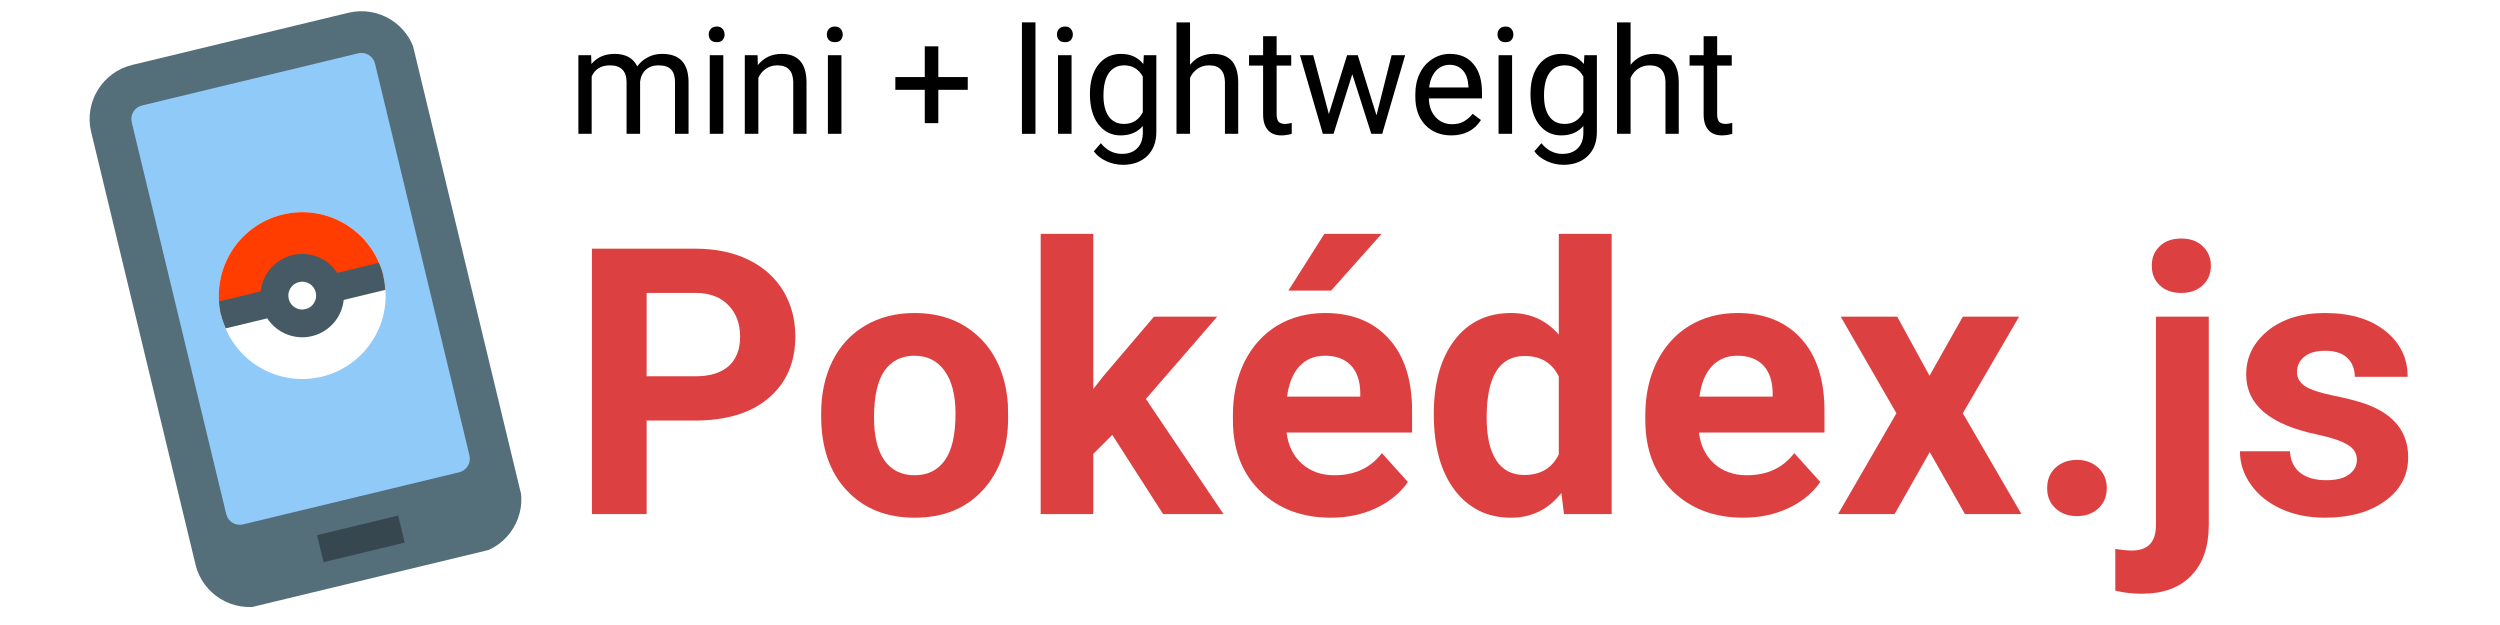
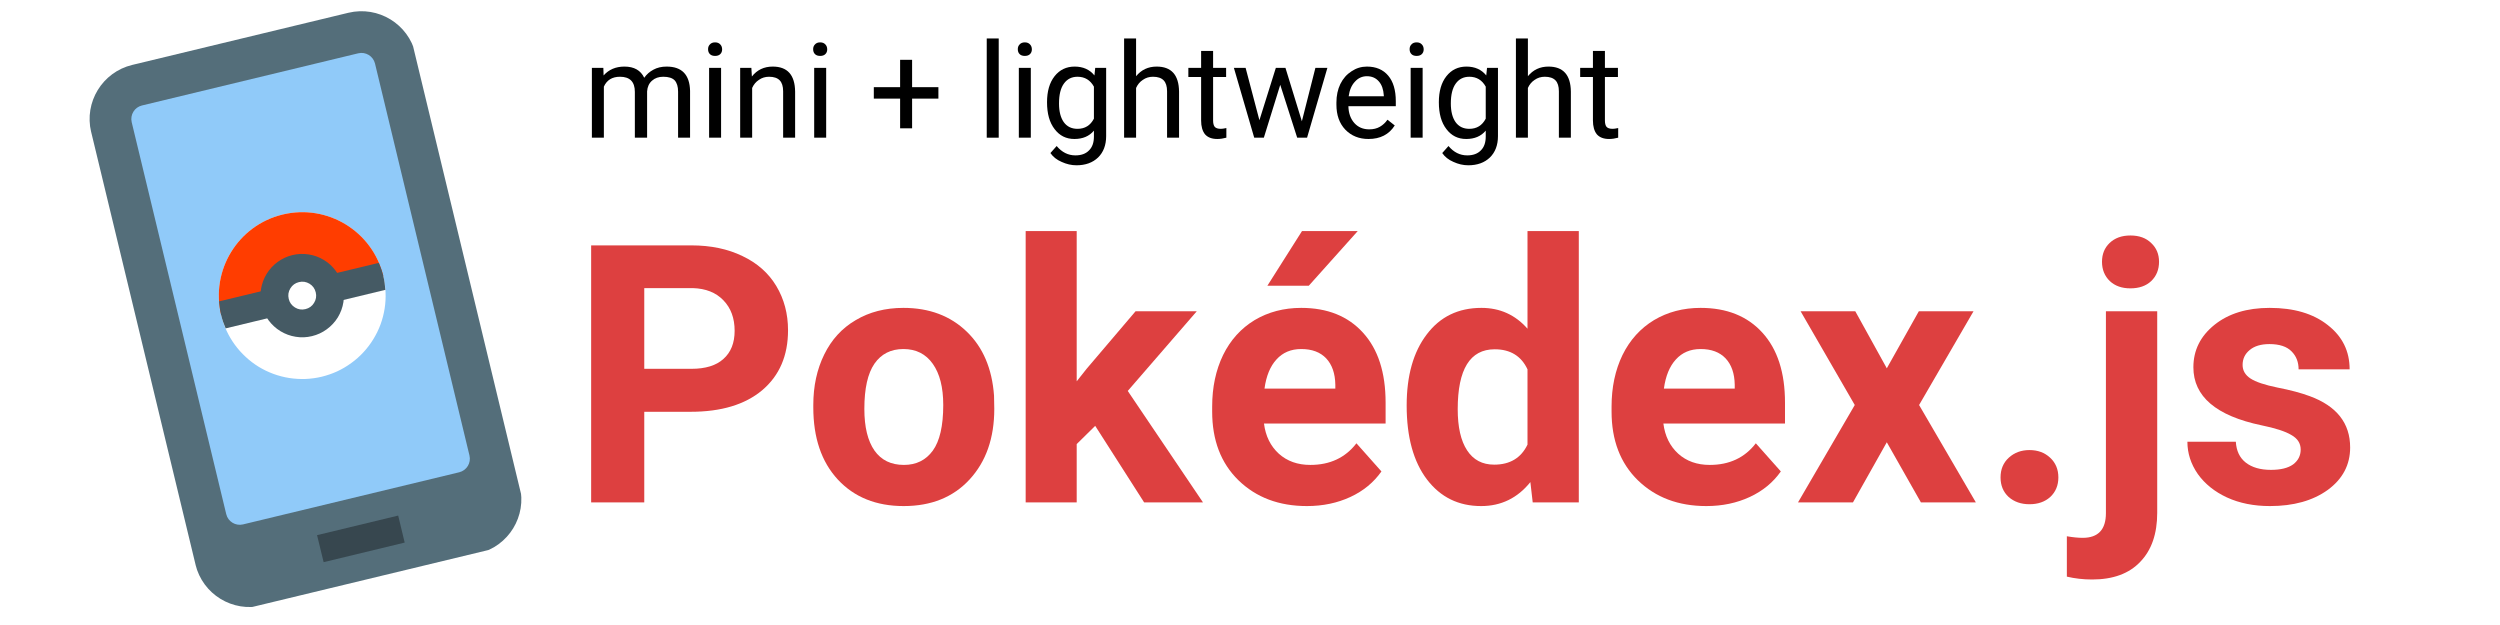
<svg xmlns="http://www.w3.org/2000/svg" xmlns:xlink="http://www.w3.org/1999/xlink" width="150pt" height="37.5pt" viewBox="0 0 150 37.5" version="1.2">
  <defs>
    <g>
      <symbol overflow="visible" id="glyph0-0">
-         <path style="stroke:none;" d="M 8.844 0 L 1.094 0 L 1.094 -15.922 L 8.844 -15.922 Z M 8.25 -0.922 L 8.25 -15 L 5.25 -7.969 Z M 1.688 -14.875 L 1.688 -1.047 L 4.609 -7.969 Z M 2.125 -0.594 L 7.75 -0.594 L 4.938 -7.219 Z M 4.938 -8.703 L 7.75 -15.344 L 2.125 -15.344 Z M 4.938 -8.703 " />
+         <path style="stroke:none;" d="M 8.562 0 L 1.062 0 L 1.062 -15.422 L 8.562 -15.422 Z M 7.984 -0.891 L 7.984 -14.531 L 5.094 -7.719 Z M 1.625 -14.406 L 1.625 -1.016 L 4.469 -7.719 Z M 2.062 -0.578 L 7.516 -0.578 L 4.781 -7 Z M 4.781 -8.438 L 7.516 -14.859 L 2.062 -14.859 Z M 4.781 -8.438 " />
      </symbol>
      <symbol overflow="visible" id="glyph0-1">
-         <path style="stroke:none;" d="M 4.703 -5.609 L 4.703 0 L 1.422 0 L 1.422 -15.922 L 7.641 -15.922 C 8.836 -15.922 9.891 -15.703 10.797 -15.266 C 11.703 -14.828 12.398 -14.207 12.891 -13.406 C 13.379 -12.602 13.625 -11.688 13.625 -10.656 C 13.625 -9.094 13.086 -7.859 12.016 -6.953 C 10.953 -6.055 9.473 -5.609 7.578 -5.609 Z M 4.703 -8.266 L 7.641 -8.266 C 8.504 -8.266 9.164 -8.469 9.625 -8.875 C 10.082 -9.289 10.312 -9.879 10.312 -10.641 C 10.312 -11.422 10.078 -12.051 9.609 -12.531 C 9.148 -13.008 8.52 -13.254 7.719 -13.266 L 4.703 -13.266 Z M 4.703 -8.266 " />
+         <path style="stroke:none;" d="M 4.562 -5.438 L 4.562 0 L 1.375 0 L 1.375 -15.422 L 7.391 -15.422 C 8.555 -15.422 9.578 -15.207 10.453 -14.781 C 11.336 -14.363 12.016 -13.766 12.484 -12.984 C 12.953 -12.203 13.188 -11.316 13.188 -10.328 C 13.188 -8.805 12.672 -7.609 11.641 -6.734 C 10.609 -5.867 9.176 -5.438 7.344 -5.438 Z M 4.562 -8.016 L 7.391 -8.016 C 8.234 -8.016 8.875 -8.211 9.312 -8.609 C 9.758 -9.004 9.984 -9.566 9.984 -10.297 C 9.984 -11.055 9.758 -11.664 9.312 -12.125 C 8.863 -12.594 8.25 -12.836 7.469 -12.859 L 4.562 -12.859 Z M 4.562 -8.016 " />
      </symbol>
      <symbol overflow="visible" id="glyph0-2">
-         <path style="stroke:none;" d="M 0.719 -6.031 C 0.719 -7.207 0.941 -8.254 1.391 -9.172 C 1.848 -10.086 2.5 -10.797 3.344 -11.297 C 4.195 -11.805 5.188 -12.062 6.312 -12.062 C 7.906 -12.062 9.207 -11.57 10.219 -10.594 C 11.227 -9.613 11.797 -8.285 11.922 -6.609 L 11.938 -5.797 C 11.938 -3.984 11.426 -2.523 10.406 -1.422 C 9.395 -0.328 8.035 0.219 6.328 0.219 C 4.629 0.219 3.27 -0.328 2.25 -1.422 C 1.227 -2.516 0.719 -4.004 0.719 -5.891 Z M 3.891 -5.797 C 3.891 -4.672 4.098 -3.812 4.516 -3.219 C 4.941 -2.625 5.547 -2.328 6.328 -2.328 C 7.098 -2.328 7.695 -2.617 8.125 -3.203 C 8.562 -3.797 8.781 -4.738 8.781 -6.031 C 8.781 -7.133 8.562 -7.988 8.125 -8.594 C 7.695 -9.195 7.094 -9.5 6.312 -9.5 C 5.539 -9.5 4.941 -9.195 4.516 -8.594 C 4.098 -7.988 3.891 -7.055 3.891 -5.797 Z M 3.891 -5.797 " />
+         <path style="stroke:none;" d="M 0.703 -5.844 C 0.703 -6.977 0.922 -7.988 1.359 -8.875 C 1.797 -9.77 2.426 -10.457 3.25 -10.938 C 4.07 -11.426 5.023 -11.672 6.109 -11.672 C 7.66 -11.672 8.926 -11.195 9.906 -10.25 C 10.883 -9.312 11.43 -8.031 11.547 -6.406 L 11.562 -5.609 C 11.562 -3.859 11.066 -2.445 10.078 -1.375 C 9.098 -0.312 7.781 0.219 6.125 0.219 C 4.477 0.219 3.16 -0.312 2.172 -1.375 C 1.191 -2.438 0.703 -3.879 0.703 -5.703 Z M 3.766 -5.609 C 3.766 -4.523 3.969 -3.691 4.375 -3.109 C 4.781 -2.535 5.367 -2.25 6.141 -2.25 C 6.879 -2.25 7.457 -2.535 7.875 -3.109 C 8.289 -3.68 8.5 -4.594 8.5 -5.844 C 8.5 -6.906 8.289 -7.727 7.875 -8.312 C 7.457 -8.906 6.867 -9.203 6.109 -9.203 C 5.359 -9.203 4.781 -8.91 4.375 -8.328 C 3.969 -7.742 3.766 -6.836 3.766 -5.609 Z M 3.766 -5.609 " />
      </symbol>
      <symbol overflow="visible" id="glyph0-3">
-         <path style="stroke:none;" d="M 5.516 -4.75 L 4.375 -3.609 L 4.375 0 L 1.219 0 L 1.219 -16.812 L 4.375 -16.812 L 4.375 -7.5 L 4.984 -8.281 L 8.016 -11.844 L 11.812 -11.844 L 7.531 -6.906 L 12.188 0 L 8.562 0 Z M 5.516 -4.75 " />
+         <path style="stroke:none;" d="M 5.344 -4.594 L 4.234 -3.5 L 4.234 0 L 1.172 0 L 1.172 -16.281 L 4.234 -16.281 L 4.234 -7.266 L 4.828 -8.016 L 7.766 -11.469 L 11.438 -11.469 L 7.297 -6.688 L 11.812 0 L 8.281 0 Z M 5.344 -4.594 " />
      </symbol>
      <symbol overflow="visible" id="glyph0-4">
-         <path style="stroke:none;" d="M 6.656 0.219 C 4.926 0.219 3.516 -0.312 2.422 -1.375 C 1.328 -2.438 0.781 -3.859 0.781 -5.641 L 0.781 -5.938 C 0.781 -7.125 1.008 -8.188 1.469 -9.125 C 1.938 -10.062 2.586 -10.785 3.422 -11.297 C 4.266 -11.805 5.227 -12.062 6.312 -12.062 C 7.926 -12.062 9.195 -11.551 10.125 -10.531 C 11.062 -9.508 11.531 -8.062 11.531 -6.188 L 11.531 -4.891 L 4 -4.891 C 4.094 -4.117 4.395 -3.5 4.906 -3.031 C 5.426 -2.562 6.082 -2.328 6.875 -2.328 C 8.094 -2.328 9.039 -2.77 9.719 -3.656 L 11.281 -1.922 C 10.801 -1.242 10.156 -0.719 9.344 -0.344 C 8.539 0.031 7.645 0.219 6.656 0.219 Z M 6.297 -9.5 C 5.672 -9.5 5.16 -9.285 4.766 -8.859 C 4.379 -8.441 4.133 -7.836 4.031 -7.047 L 8.422 -7.047 L 8.422 -7.297 C 8.41 -7.992 8.223 -8.535 7.859 -8.922 C 7.492 -9.305 6.973 -9.5 6.297 -9.5 Z M 6.266 -16.812 L 9.703 -16.812 L 6.672 -13.406 L 4.109 -13.406 Z M 6.266 -16.812 " />
+         <path style="stroke:none;" d="M 6.453 0.219 C 4.773 0.219 3.406 -0.297 2.344 -1.328 C 1.289 -2.359 0.766 -3.734 0.766 -5.453 L 0.766 -5.75 C 0.766 -6.906 0.984 -7.938 1.422 -8.844 C 1.867 -9.75 2.5 -10.445 3.312 -10.938 C 4.133 -11.426 5.066 -11.672 6.109 -11.672 C 7.68 -11.672 8.914 -11.176 9.812 -10.188 C 10.719 -9.195 11.172 -7.797 11.172 -5.984 L 11.172 -4.734 L 3.875 -4.734 C 3.969 -3.984 4.266 -3.379 4.766 -2.922 C 5.266 -2.473 5.895 -2.25 6.656 -2.25 C 7.832 -2.25 8.754 -2.68 9.422 -3.547 L 10.922 -1.859 C 10.461 -1.203 9.844 -0.691 9.062 -0.328 C 8.281 0.035 7.41 0.219 6.453 0.219 Z M 6.109 -9.203 C 5.492 -9.203 5 -8.992 4.625 -8.578 C 4.25 -8.172 4.008 -7.586 3.906 -6.828 L 8.156 -6.828 L 8.156 -7.062 C 8.145 -7.738 7.961 -8.266 7.609 -8.641 C 7.254 -9.016 6.754 -9.203 6.109 -9.203 Z M 6.156 -16.281 L 9.5 -16.281 L 6.562 -13 L 4.078 -13 Z M 6.156 -16.281 " />
      </symbol>
      <symbol overflow="visible" id="glyph0-5">
-         <path style="stroke:none;" d="M 0.719 -6 C 0.719 -7.852 1.129 -9.328 1.953 -10.422 C 2.785 -11.516 3.922 -12.062 5.359 -12.062 C 6.516 -12.062 7.469 -11.629 8.219 -10.766 L 8.219 -16.812 L 11.391 -16.812 L 11.391 0 L 8.531 0 L 8.375 -1.266 C 7.594 -0.273 6.582 0.219 5.344 0.219 C 3.945 0.219 2.828 -0.328 1.984 -1.422 C 1.141 -2.523 0.719 -4.051 0.719 -6 Z M 3.891 -5.781 C 3.891 -4.664 4.082 -3.812 4.469 -3.219 C 4.852 -2.633 5.414 -2.344 6.156 -2.344 C 7.125 -2.344 7.812 -2.754 8.219 -3.578 L 8.219 -8.25 C 7.82 -9.07 7.141 -9.484 6.172 -9.484 C 4.648 -9.484 3.891 -8.25 3.891 -5.781 Z M 3.891 -5.781 " />
+         <path style="stroke:none;" d="M 0.703 -5.812 C 0.703 -7.602 1.102 -9.023 1.906 -10.078 C 2.707 -11.141 3.801 -11.672 5.188 -11.672 C 6.301 -11.672 7.223 -11.254 7.953 -10.422 L 7.953 -16.281 L 11.031 -16.281 L 11.031 0 L 8.266 0 L 8.125 -1.219 C 7.352 -0.258 6.367 0.219 5.172 0.219 C 3.816 0.219 2.734 -0.312 1.922 -1.375 C 1.109 -2.445 0.703 -3.926 0.703 -5.812 Z M 3.766 -5.594 C 3.766 -4.52 3.953 -3.695 4.328 -3.125 C 4.703 -2.551 5.242 -2.266 5.953 -2.266 C 6.898 -2.266 7.566 -2.664 7.953 -3.469 L 7.953 -7.984 C 7.578 -8.785 6.922 -9.188 5.984 -9.188 C 4.504 -9.188 3.766 -7.988 3.766 -5.594 Z M 3.766 -5.594 " />
      </symbol>
      <symbol overflow="visible" id="glyph0-6">
-         <path style="stroke:none;" d="M 6.656 0.219 C 4.926 0.219 3.516 -0.312 2.422 -1.375 C 1.328 -2.438 0.781 -3.859 0.781 -5.641 L 0.781 -5.938 C 0.781 -7.125 1.008 -8.188 1.469 -9.125 C 1.938 -10.062 2.586 -10.785 3.422 -11.297 C 4.266 -11.805 5.227 -12.062 6.312 -12.062 C 7.926 -12.062 9.195 -11.551 10.125 -10.531 C 11.062 -9.508 11.531 -8.062 11.531 -6.188 L 11.531 -4.891 L 4 -4.891 C 4.094 -4.117 4.395 -3.5 4.906 -3.031 C 5.426 -2.562 6.082 -2.328 6.875 -2.328 C 8.094 -2.328 9.039 -2.77 9.719 -3.656 L 11.281 -1.922 C 10.801 -1.242 10.156 -0.719 9.344 -0.344 C 8.539 0.031 7.645 0.219 6.656 0.219 Z M 6.297 -9.5 C 5.672 -9.5 5.16 -9.285 4.766 -8.859 C 4.379 -8.441 4.133 -7.836 4.031 -7.047 L 8.422 -7.047 L 8.422 -7.297 C 8.41 -7.992 8.223 -8.535 7.859 -8.922 C 7.492 -9.305 6.973 -9.5 6.297 -9.5 Z M 6.297 -9.5 " />
+         <path style="stroke:none;" d="M 6.453 0.219 C 4.773 0.219 3.406 -0.297 2.344 -1.328 C 1.289 -2.359 0.766 -3.734 0.766 -5.453 L 0.766 -5.75 C 0.766 -6.906 0.984 -7.938 1.422 -8.844 C 1.867 -9.75 2.5 -10.445 3.312 -10.938 C 4.133 -11.426 5.066 -11.672 6.109 -11.672 C 7.68 -11.672 8.914 -11.176 9.812 -10.188 C 10.719 -9.195 11.172 -7.797 11.172 -5.984 L 11.172 -4.734 L 3.875 -4.734 C 3.969 -3.984 4.266 -3.379 4.766 -2.922 C 5.266 -2.473 5.895 -2.25 6.656 -2.25 C 7.832 -2.25 8.754 -2.68 9.422 -3.547 L 10.922 -1.859 C 10.461 -1.203 9.844 -0.691 9.062 -0.328 C 8.281 0.035 7.41 0.219 6.453 0.219 Z M 6.109 -9.203 C 5.492 -9.203 5 -8.992 4.625 -8.578 C 4.25 -8.172 4.008 -7.586 3.906 -6.828 L 8.156 -6.828 L 8.156 -7.062 C 8.145 -7.738 7.961 -8.266 7.609 -8.641 C 7.254 -9.016 6.754 -9.203 6.109 -9.203 Z M 6.109 -9.203 " />
      </symbol>
      <symbol overflow="visible" id="glyph0-7">
-         <path style="stroke:none;" d="M 5.719 -8.297 L 7.719 -11.844 L 11.094 -11.844 L 7.719 -6.047 L 11.234 0 L 7.844 0 L 5.734 -3.719 L 3.625 0 L 0.234 0 L 3.734 -6.047 L 0.391 -11.844 L 3.781 -11.844 Z M 5.719 -8.297 " />
+         <path style="stroke:none;" d="M 5.547 -8.047 L 7.469 -11.469 L 10.75 -11.469 L 7.484 -5.844 L 10.891 0 L 7.594 0 L 5.547 -3.609 L 3.516 0 L 0.219 0 L 3.625 -5.844 L 0.375 -11.469 L 3.656 -11.469 Z M 5.547 -8.047 " />
      </symbol>
      <symbol overflow="visible" id="glyph0-8">
-         <path style="stroke:none;" d="M 1.375 -1.547 C 1.375 -2.055 1.539 -2.469 1.875 -2.781 C 2.219 -3.094 2.645 -3.25 3.156 -3.25 C 3.676 -3.25 4.102 -3.094 4.438 -2.781 C 4.781 -2.469 4.953 -2.055 4.953 -1.547 C 4.953 -1.055 4.785 -0.656 4.453 -0.344 C 4.117 -0.031 3.688 0.125 3.156 0.125 C 2.645 0.125 2.219 -0.031 1.875 -0.344 C 1.539 -0.656 1.375 -1.055 1.375 -1.547 Z M 1.375 -1.547 " />
+         <path style="stroke:none;" d="M 1.328 -1.5 C 1.328 -1.988 1.492 -2.383 1.828 -2.688 C 2.16 -2.988 2.57 -3.141 3.062 -3.141 C 3.562 -3.141 3.973 -2.988 4.297 -2.688 C 4.629 -2.383 4.797 -1.988 4.797 -1.5 C 4.797 -1.02 4.633 -0.629 4.312 -0.328 C 3.988 -0.035 3.57 0.109 3.062 0.109 C 2.562 0.109 2.145 -0.035 1.812 -0.328 C 1.488 -0.629 1.328 -1.02 1.328 -1.5 Z M 1.328 -1.5 " />
      </symbol>
      <symbol overflow="visible" id="glyph0-9">
-         <path style="stroke:none;" d="M 4.562 -11.844 L 4.562 0.641 C 4.562 1.953 4.211 2.969 3.516 3.688 C 2.828 4.414 1.832 4.781 0.531 4.781 C -0.02 4.781 -0.547 4.719 -1.047 4.594 L -1.047 2.094 C -0.66 2.156 -0.328 2.188 -0.047 2.188 C 0.91 2.188 1.391 1.68 1.391 0.672 L 1.391 -11.844 Z M 1.141 -14.906 C 1.141 -15.375 1.297 -15.758 1.609 -16.062 C 1.93 -16.375 2.363 -16.531 2.906 -16.531 C 3.457 -16.531 3.891 -16.375 4.203 -16.062 C 4.523 -15.758 4.688 -15.375 4.688 -14.906 C 4.688 -14.414 4.52 -14.02 4.188 -13.719 C 3.863 -13.414 3.438 -13.266 2.906 -13.266 C 2.375 -13.266 1.945 -13.414 1.625 -13.719 C 1.301 -14.02 1.141 -14.414 1.141 -14.906 Z M 1.141 -14.906 " />
+         <path style="stroke:none;" d="M 4.422 -11.469 L 4.422 0.625 C 4.422 1.883 4.082 2.863 3.406 3.562 C 2.738 4.27 1.773 4.625 0.516 4.625 C -0.016 4.625 -0.52 4.566 -1 4.453 L -1 2.031 C -0.633 2.094 -0.316 2.125 -0.047 2.125 C 0.879 2.125 1.344 1.629 1.344 0.641 L 1.344 -11.469 Z M 1.109 -14.438 C 1.109 -14.895 1.258 -15.27 1.562 -15.562 C 1.875 -15.863 2.289 -16.016 2.812 -16.016 C 3.344 -16.016 3.758 -15.863 4.062 -15.562 C 4.375 -15.27 4.531 -14.895 4.531 -14.438 C 4.531 -13.969 4.375 -13.582 4.062 -13.281 C 3.75 -12.988 3.332 -12.844 2.812 -12.844 C 2.301 -12.844 1.891 -12.988 1.578 -13.281 C 1.266 -13.582 1.109 -13.969 1.109 -14.438 Z M 1.109 -14.438 " />
      </symbol>
      <symbol overflow="visible" id="glyph0-10">
-         <path style="stroke:none;" d="M 7.625 -3.266 C 7.625 -3.648 7.43 -3.953 7.047 -4.172 C 6.672 -4.398 6.055 -4.602 5.203 -4.781 C 2.391 -5.375 0.984 -6.57 0.984 -8.375 C 0.984 -9.414 1.414 -10.289 2.281 -11 C 3.156 -11.707 4.301 -12.062 5.719 -12.062 C 7.219 -12.062 8.414 -11.707 9.312 -11 C 10.219 -10.289 10.672 -9.367 10.672 -8.234 L 7.5 -8.234 C 7.5 -8.691 7.352 -9.066 7.062 -9.359 C 6.77 -9.648 6.316 -9.797 5.703 -9.797 C 5.172 -9.797 4.758 -9.676 4.469 -9.438 C 4.176 -9.195 4.031 -8.891 4.031 -8.516 C 4.031 -8.172 4.191 -7.891 4.516 -7.672 C 4.848 -7.461 5.41 -7.273 6.203 -7.109 C 6.992 -6.953 7.656 -6.781 8.188 -6.594 C 9.863 -5.977 10.703 -4.914 10.703 -3.406 C 10.703 -2.32 10.238 -1.445 9.312 -0.781 C 8.383 -0.113 7.188 0.219 5.719 0.219 C 4.727 0.219 3.848 0.039 3.078 -0.312 C 2.305 -0.664 1.703 -1.148 1.266 -1.766 C 0.828 -2.379 0.609 -3.047 0.609 -3.766 L 3.609 -3.766 C 3.641 -3.203 3.848 -2.77 4.234 -2.469 C 4.617 -2.176 5.133 -2.031 5.781 -2.031 C 6.395 -2.031 6.852 -2.145 7.156 -2.375 C 7.469 -2.602 7.625 -2.898 7.625 -3.266 Z M 7.625 -3.266 " />
+         <path style="stroke:none;" d="M 7.391 -3.172 C 7.391 -3.547 7.203 -3.836 6.828 -4.047 C 6.461 -4.266 5.867 -4.457 5.047 -4.625 C 2.316 -5.195 0.953 -6.359 0.953 -8.109 C 0.953 -9.129 1.375 -9.977 2.219 -10.656 C 3.062 -11.332 4.164 -11.672 5.531 -11.672 C 6.988 -11.672 8.148 -11.328 9.016 -10.641 C 9.891 -9.961 10.328 -9.078 10.328 -7.984 L 7.266 -7.984 C 7.266 -8.422 7.125 -8.781 6.844 -9.062 C 6.562 -9.352 6.117 -9.5 5.516 -9.5 C 5.004 -9.5 4.609 -9.379 4.328 -9.141 C 4.047 -8.91 3.906 -8.613 3.906 -8.25 C 3.906 -7.914 4.062 -7.645 4.375 -7.438 C 4.695 -7.227 5.238 -7.047 6 -6.891 C 6.77 -6.742 7.414 -6.57 7.938 -6.375 C 9.551 -5.781 10.359 -4.754 10.359 -3.297 C 10.359 -2.254 9.91 -1.406 9.016 -0.75 C 8.117 -0.102 6.961 0.219 5.547 0.219 C 4.578 0.219 3.719 0.047 2.969 -0.297 C 2.227 -0.641 1.645 -1.109 1.219 -1.703 C 0.801 -2.305 0.594 -2.953 0.594 -3.641 L 3.5 -3.641 C 3.531 -3.098 3.727 -2.68 4.094 -2.391 C 4.469 -2.098 4.973 -1.953 5.609 -1.953 C 6.191 -1.953 6.633 -2.062 6.938 -2.281 C 7.238 -2.508 7.391 -2.805 7.391 -3.172 Z M 7.391 -3.172 " />
      </symbol>
      <symbol overflow="visible" id="glyph1-0">
-         <path style="stroke:none;" d="M 3.516 0 L 0.438 0 L 0.438 -6.344 L 3.516 -6.344 Z M 3.281 -0.359 L 3.281 -5.969 L 2.094 -3.172 Z M 0.672 -5.922 L 0.672 -0.422 L 1.844 -3.172 Z M 0.844 -0.234 L 3.094 -0.234 L 1.969 -2.875 Z M 1.969 -3.469 L 3.094 -6.109 L 0.844 -6.109 Z M 1.969 -3.469 " />
+         <path style="stroke:none;" d="M 3.125 0 L 0.391 0 L 0.391 -5.641 L 3.125 -5.641 Z M 2.922 -0.328 L 2.922 -5.312 L 1.859 -2.828 Z M 0.594 -5.266 L 0.594 -0.375 L 1.641 -2.828 Z M 0.75 -0.203 L 2.75 -0.203 L 1.75 -2.562 Z M 1.75 -3.078 L 2.75 -5.438 L 0.75 -5.438 Z M 1.75 -3.078 " />
      </symbol>
      <symbol overflow="visible" id="glyph1-1">
-         <path style="stroke:none;" d="M 1.375 -4.719 L 1.391 -4.188 C 1.734 -4.594 2.195 -4.797 2.781 -4.797 C 3.445 -4.797 3.898 -4.547 4.141 -4.047 C 4.297 -4.266 4.5 -4.441 4.75 -4.578 C 5 -4.723 5.297 -4.797 5.641 -4.797 C 6.672 -4.797 7.195 -4.25 7.219 -3.156 L 7.219 0 L 6.406 0 L 6.406 -3.109 C 6.406 -3.441 6.328 -3.691 6.172 -3.859 C 6.023 -4.023 5.77 -4.109 5.406 -4.109 C 5.102 -4.109 4.852 -4.02 4.656 -3.844 C 4.457 -3.664 4.344 -3.426 4.312 -3.125 L 4.312 0 L 3.5 0 L 3.5 -3.094 C 3.5 -3.77 3.164 -4.109 2.5 -4.109 C 1.969 -4.109 1.602 -3.883 1.406 -3.438 L 1.406 0 L 0.609 0 L 0.609 -4.719 Z M 1.375 -4.719 " />
+         <path style="stroke:none;" d="M 1.219 -4.188 L 1.234 -3.734 C 1.547 -4.086 1.961 -4.266 2.484 -4.266 C 3.066 -4.266 3.461 -4.039 3.672 -3.594 C 3.816 -3.801 4 -3.961 4.219 -4.078 C 4.445 -4.203 4.711 -4.266 5.016 -4.266 C 5.93 -4.266 6.398 -3.781 6.422 -2.812 L 6.422 0 L 5.703 0 L 5.703 -2.766 C 5.703 -3.066 5.633 -3.289 5.5 -3.438 C 5.363 -3.582 5.133 -3.656 4.812 -3.656 C 4.539 -3.656 4.316 -3.578 4.141 -3.422 C 3.961 -3.266 3.863 -3.051 3.844 -2.781 L 3.844 0 L 3.109 0 L 3.109 -2.75 C 3.109 -3.352 2.812 -3.656 2.219 -3.656 C 1.75 -3.656 1.426 -3.457 1.25 -3.062 L 1.25 0 L 0.531 0 L 0.531 -4.188 Z M 1.219 -4.188 " />
      </symbol>
      <symbol overflow="visible" id="glyph1-2">
-         <path style="stroke:none;" d="M 1.484 0 L 0.672 0 L 0.672 -4.719 L 1.484 -4.719 Z M 0.609 -5.969 C 0.609 -6.094 0.648 -6.203 0.734 -6.297 C 0.816 -6.391 0.938 -6.438 1.094 -6.438 C 1.25 -6.438 1.363 -6.391 1.438 -6.297 C 1.52 -6.203 1.562 -6.086 1.562 -5.953 C 1.562 -5.828 1.52 -5.719 1.438 -5.625 C 1.363 -5.539 1.25 -5.5 1.094 -5.5 C 0.938 -5.5 0.816 -5.539 0.734 -5.625 C 0.648 -5.719 0.609 -5.832 0.609 -5.969 Z M 0.609 -5.969 " />
+         <path style="stroke:none;" d="M 1.328 0 L 0.609 0 L 0.609 -4.188 L 1.328 -4.188 Z M 0.547 -5.312 C 0.547 -5.426 0.582 -5.52 0.656 -5.594 C 0.727 -5.676 0.832 -5.719 0.969 -5.719 C 1.102 -5.719 1.207 -5.676 1.281 -5.594 C 1.352 -5.52 1.391 -5.422 1.391 -5.297 C 1.391 -5.18 1.352 -5.086 1.281 -5.016 C 1.207 -4.941 1.102 -4.906 0.969 -4.906 C 0.832 -4.906 0.727 -4.941 0.656 -5.016 C 0.582 -5.086 0.547 -5.188 0.547 -5.312 Z M 0.547 -5.312 " />
      </symbol>
      <symbol overflow="visible" id="glyph1-3">
-         <path style="stroke:none;" d="M 1.375 -4.719 L 1.391 -4.125 C 1.754 -4.57 2.227 -4.797 2.812 -4.797 C 3.801 -4.797 4.301 -4.234 4.312 -3.109 L 4.312 0 L 3.516 0 L 3.516 -3.125 C 3.504 -3.457 3.422 -3.703 3.266 -3.859 C 3.117 -4.023 2.883 -4.109 2.562 -4.109 C 2.301 -4.109 2.07 -4.039 1.875 -3.906 C 1.676 -3.77 1.523 -3.586 1.422 -3.359 L 1.422 0 L 0.609 0 L 0.609 -4.719 Z M 1.375 -4.719 " />
+         <path style="stroke:none;" d="M 1.219 -4.188 L 1.25 -3.672 C 1.562 -4.066 1.977 -4.266 2.5 -4.266 C 3.383 -4.266 3.832 -3.766 3.844 -2.766 L 3.844 0 L 3.125 0 L 3.125 -2.781 C 3.125 -3.082 3.055 -3.301 2.922 -3.438 C 2.785 -3.582 2.57 -3.656 2.281 -3.656 C 2.051 -3.656 1.848 -3.594 1.672 -3.469 C 1.492 -3.352 1.359 -3.191 1.266 -2.984 L 1.266 0 L 0.547 0 L 0.547 -4.188 Z M 1.219 -4.188 " />
      </symbol>
      <symbol overflow="visible" id="glyph1-4">
        <path style="stroke:none;" d="" />
      </symbol>
      <symbol overflow="visible" id="glyph1-5">
-         <path style="stroke:none;" d="M 2.922 -3.406 L 4.688 -3.406 L 4.688 -2.641 L 2.922 -2.641 L 2.922 -0.641 L 2.109 -0.641 L 2.109 -2.641 L 0.344 -2.641 L 0.344 -3.406 L 2.109 -3.406 L 2.109 -5.25 L 2.922 -5.25 Z M 2.922 -3.406 " />
+         <path style="stroke:none;" d="M 2.594 -3.031 L 4.172 -3.031 L 4.172 -2.344 L 2.594 -2.344 L 2.594 -0.562 L 1.875 -0.562 L 1.875 -2.344 L 0.297 -2.344 L 0.297 -3.031 L 1.875 -3.031 L 1.875 -4.672 L 2.594 -4.672 Z M 2.594 -3.031 " />
      </symbol>
      <symbol overflow="visible" id="glyph1-6">
-         <path style="stroke:none;" d="M 1.484 0 L 0.672 0 L 0.672 -6.688 L 1.484 -6.688 Z M 1.484 0 " />
+         <path style="stroke:none;" d="M 1.328 0 L 0.609 0 L 0.609 -5.953 L 1.328 -5.953 Z M 1.328 0 " />
      </symbol>
      <symbol overflow="visible" id="glyph1-7">
-         <path style="stroke:none;" d="M 0.422 -2.391 C 0.422 -3.129 0.586 -3.711 0.922 -4.141 C 1.266 -4.578 1.719 -4.797 2.281 -4.797 C 2.852 -4.797 3.301 -4.594 3.625 -4.188 L 3.656 -4.719 L 4.406 -4.719 L 4.406 -0.109 C 4.406 0.492 4.223 0.973 3.859 1.328 C 3.492 1.68 3.008 1.859 2.406 1.859 C 2.062 1.859 1.727 1.785 1.406 1.641 C 1.082 1.492 0.832 1.297 0.656 1.047 L 1.078 0.562 C 1.422 0.988 1.844 1.203 2.344 1.203 C 2.738 1.203 3.047 1.086 3.266 0.859 C 3.484 0.641 3.594 0.332 3.594 -0.062 L 3.594 -0.469 C 3.27 -0.094 2.828 0.094 2.266 0.094 C 1.711 0.094 1.266 -0.129 0.922 -0.578 C 0.586 -1.023 0.422 -1.629 0.422 -2.391 Z M 1.234 -2.297 C 1.234 -1.766 1.336 -1.348 1.547 -1.047 C 1.766 -0.742 2.07 -0.594 2.469 -0.594 C 2.977 -0.594 3.352 -0.828 3.594 -1.297 L 3.594 -3.438 C 3.344 -3.883 2.973 -4.109 2.484 -4.109 C 2.086 -4.109 1.781 -3.957 1.562 -3.656 C 1.344 -3.352 1.234 -2.898 1.234 -2.297 Z M 1.234 -2.297 " />
+         <path style="stroke:none;" d="M 0.375 -2.125 C 0.375 -2.781 0.523 -3.301 0.828 -3.688 C 1.129 -4.07 1.531 -4.266 2.031 -4.266 C 2.539 -4.266 2.938 -4.086 3.219 -3.734 L 3.266 -4.188 L 3.922 -4.188 L 3.922 -0.094 C 3.922 0.445 3.758 0.875 3.438 1.188 C 3.113 1.5 2.68 1.656 2.141 1.656 C 1.836 1.656 1.539 1.586 1.25 1.453 C 0.957 1.328 0.734 1.148 0.578 0.922 L 0.953 0.5 C 1.266 0.875 1.641 1.062 2.078 1.062 C 2.43 1.062 2.703 0.961 2.891 0.766 C 3.086 0.578 3.188 0.301 3.188 -0.062 L 3.188 -0.422 C 2.906 -0.086 2.516 0.078 2.016 0.078 C 1.523 0.078 1.129 -0.117 0.828 -0.516 C 0.523 -0.91 0.375 -1.445 0.375 -2.125 Z M 1.094 -2.047 C 1.094 -1.578 1.188 -1.207 1.375 -0.938 C 1.57 -0.664 1.848 -0.531 2.203 -0.531 C 2.648 -0.531 2.977 -0.734 3.188 -1.141 L 3.188 -3.062 C 2.969 -3.457 2.641 -3.656 2.203 -3.656 C 1.859 -3.656 1.586 -3.52 1.391 -3.25 C 1.191 -2.977 1.094 -2.578 1.094 -2.047 Z M 1.094 -2.047 " />
      </symbol>
      <symbol overflow="visible" id="glyph1-8">
-         <path style="stroke:none;" d="M 1.422 -4.141 C 1.773 -4.578 2.238 -4.797 2.812 -4.797 C 3.801 -4.797 4.301 -4.234 4.312 -3.109 L 4.312 0 L 3.516 0 L 3.516 -3.125 C 3.504 -3.457 3.422 -3.703 3.266 -3.859 C 3.117 -4.023 2.883 -4.109 2.562 -4.109 C 2.301 -4.109 2.07 -4.039 1.875 -3.906 C 1.676 -3.77 1.523 -3.586 1.422 -3.359 L 1.422 0 L 0.609 0 L 0.609 -6.688 L 1.422 -6.688 Z M 1.422 -4.141 " />
+         <path style="stroke:none;" d="M 1.266 -3.688 C 1.578 -4.07 1.988 -4.266 2.5 -4.266 C 3.383 -4.266 3.832 -3.766 3.844 -2.766 L 3.844 0 L 3.125 0 L 3.125 -2.781 C 3.125 -3.082 3.055 -3.301 2.922 -3.438 C 2.785 -3.582 2.57 -3.656 2.281 -3.656 C 2.051 -3.656 1.848 -3.594 1.672 -3.469 C 1.492 -3.352 1.359 -3.191 1.266 -2.984 L 1.266 0 L 0.547 0 L 0.547 -5.953 L 1.266 -5.953 Z M 1.266 -3.688 " />
      </symbol>
      <symbol overflow="visible" id="glyph1-9">
-         <path style="stroke:none;" d="M 1.703 -5.859 L 1.703 -4.719 L 2.578 -4.719 L 2.578 -4.094 L 1.703 -4.094 L 1.703 -1.172 C 1.703 -0.984 1.738 -0.836 1.812 -0.734 C 1.895 -0.641 2.031 -0.594 2.219 -0.594 C 2.312 -0.594 2.441 -0.613 2.609 -0.656 L 2.609 0 C 2.391 0.062 2.18 0.094 1.984 0.094 C 1.629 0.094 1.359 -0.016 1.172 -0.234 C 0.984 -0.453 0.891 -0.766 0.891 -1.172 L 0.891 -4.094 L 0.047 -4.094 L 0.047 -4.719 L 0.891 -4.719 L 0.891 -5.859 Z M 1.703 -5.859 " />
+         <path style="stroke:none;" d="M 1.516 -5.203 L 1.516 -4.188 L 2.297 -4.188 L 2.297 -3.641 L 1.516 -3.641 L 1.516 -1.031 C 1.516 -0.863 1.547 -0.738 1.609 -0.656 C 1.68 -0.57 1.805 -0.531 1.984 -0.531 C 2.055 -0.531 2.164 -0.547 2.312 -0.578 L 2.312 0 C 2.125 0.051 1.941 0.078 1.766 0.078 C 1.441 0.078 1.195 -0.016 1.031 -0.203 C 0.875 -0.398 0.797 -0.676 0.797 -1.031 L 0.797 -3.641 L 0.031 -3.641 L 0.031 -4.188 L 0.797 -4.188 L 0.797 -5.203 Z M 1.516 -5.203 " />
      </symbol>
      <symbol overflow="visible" id="glyph1-10">
-         <path style="stroke:none;" d="M 4.781 -1.109 L 5.688 -4.719 L 6.5 -4.719 L 5.125 0 L 4.469 0 L 3.328 -3.578 L 2.203 0 L 1.562 0 L 0.188 -4.719 L 0.984 -4.719 L 1.922 -1.188 L 3.016 -4.719 L 3.656 -4.719 Z M 4.781 -1.109 " />
+         <path style="stroke:none;" d="M 4.25 -0.984 L 5.062 -4.188 L 5.781 -4.188 L 4.562 0 L 3.969 0 L 2.953 -3.172 L 1.969 0 L 1.391 0 L 0.172 -4.188 L 0.875 -4.188 L 1.703 -1.047 L 2.688 -4.188 L 3.266 -4.188 Z M 4.25 -0.984 " />
      </symbol>
      <symbol overflow="visible" id="glyph1-11">
-         <path style="stroke:none;" d="M 2.562 0.094 C 1.926 0.094 1.406 -0.113 1 -0.531 C 0.602 -0.957 0.406 -1.52 0.406 -2.219 L 0.406 -2.375 C 0.406 -2.844 0.492 -3.258 0.672 -3.625 C 0.848 -3.988 1.098 -4.273 1.422 -4.484 C 1.742 -4.691 2.094 -4.797 2.469 -4.797 C 3.082 -4.797 3.555 -4.594 3.891 -4.188 C 4.234 -3.789 4.406 -3.219 4.406 -2.469 L 4.406 -2.125 L 1.219 -2.125 C 1.227 -1.656 1.363 -1.281 1.625 -1 C 1.883 -0.719 2.211 -0.578 2.609 -0.578 C 2.891 -0.578 3.129 -0.633 3.328 -0.75 C 3.523 -0.863 3.695 -1.016 3.844 -1.203 L 4.344 -0.828 C 3.945 -0.211 3.352 0.094 2.562 0.094 Z M 2.469 -4.141 C 2.145 -4.141 1.867 -4.02 1.641 -3.781 C 1.422 -3.539 1.285 -3.207 1.234 -2.781 L 3.594 -2.781 L 3.594 -2.844 C 3.57 -3.258 3.461 -3.578 3.266 -3.797 C 3.066 -4.023 2.801 -4.141 2.469 -4.141 Z M 2.469 -4.141 " />
+         <path style="stroke:none;" d="M 2.281 0.078 C 1.719 0.078 1.254 -0.109 0.891 -0.484 C 0.535 -0.859 0.359 -1.359 0.359 -1.984 L 0.359 -2.109 C 0.359 -2.523 0.438 -2.895 0.594 -3.219 C 0.758 -3.551 0.984 -3.805 1.266 -3.984 C 1.547 -4.172 1.852 -4.266 2.188 -4.266 C 2.738 -4.266 3.164 -4.082 3.469 -3.719 C 3.77 -3.363 3.922 -2.852 3.922 -2.188 L 3.922 -1.891 L 1.078 -1.891 C 1.086 -1.473 1.207 -1.133 1.438 -0.875 C 1.664 -0.625 1.961 -0.5 2.328 -0.5 C 2.578 -0.5 2.789 -0.551 2.969 -0.656 C 3.145 -0.758 3.297 -0.898 3.422 -1.078 L 3.859 -0.734 C 3.516 -0.191 2.988 0.078 2.281 0.078 Z M 2.188 -3.688 C 1.906 -3.688 1.664 -3.578 1.469 -3.359 C 1.27 -3.148 1.145 -2.859 1.094 -2.484 L 3.203 -2.484 L 3.203 -2.531 C 3.18 -2.895 3.082 -3.176 2.906 -3.375 C 2.727 -3.582 2.488 -3.688 2.188 -3.688 Z M 2.188 -3.688 " />
      </symbol>
    </g>
    <clipPath id="clip1">
      <path d="M 5 0 L 32 0 L 32 37 L 5 37 Z M 5 0 " />
    </clipPath>
    <clipPath id="clip2">
      <path d="M 4.688 4.676 L 24.113 -0.008 L 31.922 32.371 L 12.496 37.055 Z M 4.688 4.676 " />
    </clipPath>
    <clipPath id="clip3">
      <path d="M 4.688 4.676 L 24.113 -0.008 L 31.922 32.371 L 12.496 37.055 Z M 4.688 4.676 " />
    </clipPath>
    <clipPath id="clip4">
      <path d="M 4.688 4.676 L 24.148 -0.016 L 31.969 32.418 L 12.512 37.109 Z M 4.688 4.676 " />
    </clipPath>
    <clipPath id="clip5">
      <path d="M 7 3 L 29 3 L 29 32 L 7 32 Z M 7 3 " />
    </clipPath>
    <clipPath id="clip6">
      <path d="M 4.688 4.676 L 24.113 -0.008 L 31.922 32.371 L 12.496 37.055 Z M 4.688 4.676 " />
    </clipPath>
    <clipPath id="clip7">
      <path d="M 4.688 4.676 L 24.113 -0.008 L 31.922 32.371 L 12.496 37.055 Z M 4.688 4.676 " />
    </clipPath>
    <clipPath id="clip8">
      <path d="M 4.688 4.676 L 24.148 -0.016 L 31.969 32.418 L 12.512 37.109 Z M 4.688 4.676 " />
    </clipPath>
    <clipPath id="clip9">
      <path d="M 19 30 L 25 30 L 25 34 L 19 34 Z M 19 30 " />
    </clipPath>
    <clipPath id="clip10">
      <path d="M 4.688 4.676 L 24.113 -0.008 L 31.922 32.371 L 12.496 37.055 Z M 4.688 4.676 " />
    </clipPath>
    <clipPath id="clip11">
      <path d="M 4.688 4.676 L 24.113 -0.008 L 31.922 32.371 L 12.496 37.055 Z M 4.688 4.676 " />
    </clipPath>
    <clipPath id="clip12">
      <path d="M 4.688 4.676 L 24.148 -0.016 L 31.969 32.418 L 12.512 37.109 Z M 4.688 4.676 " />
    </clipPath>
    <clipPath id="clip13">
      <path d="M 13 12 L 24 12 L 24 23 L 13 23 Z M 13 12 " />
    </clipPath>
    <clipPath id="clip14">
      <path d="M 4.688 4.676 L 24.113 -0.008 L 31.922 32.371 L 12.496 37.055 Z M 4.688 4.676 " />
    </clipPath>
    <clipPath id="clip15">
      <path d="M 4.688 4.676 L 24.113 -0.008 L 31.922 32.371 L 12.496 37.055 Z M 4.688 4.676 " />
    </clipPath>
    <clipPath id="clip16">
      <path d="M 4.688 4.676 L 24.148 -0.016 L 31.969 32.418 L 12.512 37.109 Z M 4.688 4.676 " />
    </clipPath>
    <clipPath id="clip17">
      <path d="M 13 12 L 23 12 L 23 19 L 13 19 Z M 13 12 " />
    </clipPath>
    <clipPath id="clip18">
      <path d="M 4.688 4.676 L 24.113 -0.008 L 31.922 32.371 L 12.496 37.055 Z M 4.688 4.676 " />
    </clipPath>
    <clipPath id="clip19">
      <path d="M 4.688 4.676 L 24.113 -0.008 L 31.922 32.371 L 12.496 37.055 Z M 4.688 4.676 " />
    </clipPath>
    <clipPath id="clip20">
      <path d="M 4.688 4.676 L 24.148 -0.016 L 31.969 32.418 L 12.512 37.109 Z M 4.688 4.676 " />
    </clipPath>
    <clipPath id="clip21">
      <path d="M 13 15 L 24 15 L 24 20 L 13 20 Z M 13 15 " />
    </clipPath>
    <clipPath id="clip22">
      <path d="M 4.688 4.676 L 24.113 -0.008 L 31.922 32.371 L 12.496 37.055 Z M 4.688 4.676 " />
    </clipPath>
    <clipPath id="clip23">
      <path d="M 4.688 4.676 L 24.113 -0.008 L 31.922 32.371 L 12.496 37.055 Z M 4.688 4.676 " />
    </clipPath>
    <clipPath id="clip24">
      <path d="M 4.688 4.676 L 24.148 -0.016 L 31.969 32.418 L 12.512 37.109 Z M 4.688 4.676 " />
    </clipPath>
    <clipPath id="clip25">
      <path d="M 15 15 L 21 15 L 21 21 L 15 21 Z M 15 15 " />
    </clipPath>
    <clipPath id="clip26">
      <path d="M 4.688 4.676 L 24.113 -0.008 L 31.922 32.371 L 12.496 37.055 Z M 4.688 4.676 " />
    </clipPath>
    <clipPath id="clip27">
      <path d="M 4.688 4.676 L 24.113 -0.008 L 31.922 32.371 L 12.496 37.055 Z M 4.688 4.676 " />
    </clipPath>
    <clipPath id="clip28">
      <path d="M 4.688 4.676 L 24.148 -0.016 L 31.969 32.418 L 12.512 37.109 Z M 4.688 4.676 " />
    </clipPath>
    <clipPath id="clip29">
      <path d="M 17 16 L 19 16 L 19 19 L 17 19 Z M 17 16 " />
    </clipPath>
    <clipPath id="clip30">
      <path d="M 4.688 4.676 L 24.113 -0.008 L 31.922 32.371 L 12.496 37.055 Z M 4.688 4.676 " />
    </clipPath>
    <clipPath id="clip31">
      <path d="M 4.688 4.676 L 24.113 -0.008 L 31.922 32.371 L 12.496 37.055 Z M 4.688 4.676 " />
    </clipPath>
    <clipPath id="clip32">
      <path d="M 4.688 4.676 L 24.148 -0.016 L 31.969 32.418 L 12.512 37.109 Z M 4.688 4.676 " />
    </clipPath>
  </defs>
  <g id="surface1">
    <g clip-path="url(#clip1)" clip-rule="nonzero">
      <g clip-path="url(#clip2)" clip-rule="nonzero">
        <g clip-path="url(#clip3)" clip-rule="nonzero">
          <g clip-path="url(#clip4)" clip-rule="nonzero">
            <path style=" stroke:none;fill-rule:nonzero;fill:rgb(32.939%,43.14%,47.839%);fill-opacity:1;" d="M 11.727 33.867 L 5.469 7.922 C 5.039 6.129 6.141 4.328 7.934 3.895 L 20.906 0.766 C 22.695 0.336 24.5 1.438 24.93 3.227 L 31.188 29.176 C 31.621 30.965 30.52 32.77 28.727 33.199 L 15.754 36.328 C 13.961 36.762 12.16 35.66 11.727 33.867 Z M 11.727 33.867 " />
          </g>
        </g>
      </g>
    </g>
    <g clip-path="url(#clip5)" clip-rule="nonzero">
      <g clip-path="url(#clip6)" clip-rule="nonzero">
        <g clip-path="url(#clip7)" clip-rule="nonzero">
          <g clip-path="url(#clip8)" clip-rule="nonzero">
            <path style=" stroke:none;fill-rule:nonzero;fill:rgb(56.47%,79.219%,97.649%);fill-opacity:1;" d="M 21.492 3.199 L 8.52 6.328 C 8.07 6.434 7.797 6.887 7.902 7.332 L 13.574 30.848 C 13.68 31.297 14.133 31.57 14.578 31.465 L 27.555 28.336 C 28 28.227 28.277 27.777 28.168 27.328 L 22.5 3.812 C 22.391 3.367 21.941 3.09 21.492 3.199 Z M 21.492 3.199 " />
          </g>
        </g>
      </g>
    </g>
    <g clip-path="url(#clip9)" clip-rule="nonzero">
      <g clip-path="url(#clip10)" clip-rule="nonzero">
        <g clip-path="url(#clip11)" clip-rule="nonzero">
          <g clip-path="url(#clip12)" clip-rule="nonzero">
            <path style=" stroke:none;fill-rule:nonzero;fill:rgb(21.57%,27.84%,30.98%);fill-opacity:1;" d="M 19.023 32.109 L 23.891 30.934 L 24.281 32.555 L 19.418 33.73 Z M 19.023 32.109 " />
          </g>
        </g>
      </g>
    </g>
    <g clip-path="url(#clip13)" clip-rule="nonzero">
      <g clip-path="url(#clip14)" clip-rule="nonzero">
        <g clip-path="url(#clip15)" clip-rule="nonzero">
          <g clip-path="url(#clip16)" clip-rule="nonzero">
            <path style=" stroke:none;fill-rule:nonzero;fill:rgb(100%,100%,100%);fill-opacity:1;" d="M 16.961 12.871 C 16.641 12.949 16.332 13.055 16.035 13.195 C 15.734 13.332 15.453 13.496 15.188 13.691 C 14.922 13.883 14.68 14.102 14.457 14.344 C 14.234 14.586 14.035 14.848 13.863 15.125 C 13.691 15.406 13.551 15.699 13.438 16.008 C 13.324 16.316 13.242 16.633 13.191 16.957 C 13.141 17.285 13.121 17.609 13.133 17.938 C 13.145 18.266 13.191 18.59 13.27 18.91 C 13.344 19.23 13.453 19.539 13.59 19.836 C 13.73 20.137 13.895 20.418 14.09 20.684 C 14.281 20.949 14.5 21.191 14.742 21.414 C 14.98 21.637 15.242 21.836 15.523 22.008 C 15.805 22.18 16.098 22.32 16.406 22.434 C 16.715 22.547 17.031 22.629 17.355 22.68 C 17.68 22.73 18.008 22.75 18.336 22.738 C 18.664 22.723 18.988 22.68 19.309 22.602 C 19.625 22.523 19.934 22.418 20.234 22.281 C 20.531 22.141 20.812 21.977 21.078 21.781 C 21.344 21.59 21.59 21.371 21.812 21.129 C 22.035 20.887 22.23 20.629 22.402 20.348 C 22.574 20.066 22.719 19.773 22.832 19.465 C 22.945 19.156 23.027 18.84 23.078 18.516 C 23.129 18.191 23.148 17.863 23.133 17.535 C 23.121 17.207 23.074 16.883 23 16.562 C 22.922 16.242 22.812 15.934 22.676 15.637 C 22.539 15.34 22.371 15.059 22.18 14.793 C 21.984 14.527 21.77 14.281 21.527 14.059 C 21.285 13.836 21.023 13.637 20.746 13.469 C 20.465 13.297 20.168 13.152 19.859 13.039 C 19.555 12.926 19.234 12.844 18.91 12.793 C 18.586 12.742 18.262 12.723 17.934 12.734 C 17.605 12.75 17.281 12.793 16.961 12.871 Z M 16.961 12.871 " />
          </g>
        </g>
      </g>
    </g>
    <g clip-path="url(#clip17)" clip-rule="nonzero">
      <g clip-path="url(#clip18)" clip-rule="nonzero">
        <g clip-path="url(#clip19)" clip-rule="nonzero">
          <g clip-path="url(#clip20)" clip-rule="nonzero">
            <path style=" stroke:none;fill-rule:nonzero;fill:rgb(100%,23.92%,0%);fill-opacity:1;" d="M 23 16.562 L 13.27 18.91 C 12.621 16.223 14.273 13.52 16.961 12.871 C 19.648 12.223 22.352 13.875 23 16.562 Z M 23 16.562 " />
          </g>
        </g>
      </g>
    </g>
    <g clip-path="url(#clip21)" clip-rule="nonzero">
      <g clip-path="url(#clip22)" clip-rule="nonzero">
        <g clip-path="url(#clip23)" clip-rule="nonzero">
          <g clip-path="url(#clip24)" clip-rule="nonzero">
            <path style=" stroke:none;fill-rule:nonzero;fill:rgb(27.06%,35.289%,39.22%);fill-opacity:1;" d="M 13.27 18.91 C 13.336 19.188 13.43 19.449 13.539 19.703 L 23.121 17.391 C 23.102 17.117 23.066 16.84 23 16.562 C 22.934 16.285 22.84 16.023 22.73 15.77 L 13.145 18.082 C 13.164 18.355 13.203 18.633 13.27 18.91 Z M 13.27 18.91 " />
          </g>
        </g>
      </g>
    </g>
    <g clip-path="url(#clip25)" clip-rule="nonzero">
      <g clip-path="url(#clip26)" clip-rule="nonzero">
        <g clip-path="url(#clip27)" clip-rule="nonzero">
          <g clip-path="url(#clip28)" clip-rule="nonzero">
            <path style=" stroke:none;fill-rule:nonzero;fill:rgb(27.06%,35.289%,39.22%);fill-opacity:1;" d="M 17.547 15.305 C 17.223 15.383 16.93 15.52 16.66 15.715 C 16.395 15.91 16.172 16.148 16 16.43 C 15.824 16.715 15.715 17.02 15.66 17.348 C 15.609 17.676 15.625 18 15.703 18.324 C 15.777 18.645 15.914 18.941 16.109 19.211 C 16.305 19.477 16.547 19.699 16.828 19.871 C 17.113 20.043 17.418 20.156 17.746 20.207 C 18.074 20.262 18.398 20.246 18.719 20.168 C 19.043 20.09 19.34 19.953 19.605 19.758 C 19.875 19.562 20.094 19.324 20.27 19.043 C 20.441 18.758 20.555 18.453 20.605 18.125 C 20.656 17.797 20.645 17.473 20.566 17.148 C 20.488 16.828 20.352 16.531 20.156 16.266 C 19.961 15.996 19.723 15.773 19.438 15.602 C 19.156 15.43 18.852 15.316 18.523 15.266 C 18.195 15.215 17.871 15.227 17.547 15.305 Z M 17.547 15.305 " />
          </g>
        </g>
      </g>
    </g>
    <g clip-path="url(#clip29)" clip-rule="nonzero">
      <g clip-path="url(#clip30)" clip-rule="nonzero">
        <g clip-path="url(#clip31)" clip-rule="nonzero">
          <g clip-path="url(#clip32)" clip-rule="nonzero">
            <path style=" stroke:none;fill-rule:nonzero;fill:rgb(100%,100%,100%);fill-opacity:1;" d="M 17.938 16.926 C 17.715 16.98 17.543 17.105 17.422 17.301 C 17.301 17.5 17.27 17.707 17.324 17.934 C 17.375 18.156 17.504 18.328 17.699 18.449 C 17.895 18.57 18.105 18.602 18.328 18.547 C 18.555 18.492 18.727 18.367 18.844 18.172 C 18.965 17.977 19 17.766 18.945 17.543 C 18.891 17.316 18.766 17.145 18.57 17.023 C 18.371 16.906 18.164 16.871 17.938 16.926 Z M 17.938 16.926 " />
          </g>
        </g>
      </g>
    </g>
    <g style="fill:rgb(86.67%,25.099%,25.099%);fill-opacity:1;">
-       <use xlink:href="#glyph0-1" x="34.094" y="30.843" />
-       <use xlink:href="#glyph0-2" x="48.55" y="30.843" />
-       <use xlink:href="#glyph0-3" x="61.222" y="30.843" />
-       <use xlink:href="#glyph0-4" x="73.194" y="30.843" />
-       <use xlink:href="#glyph0-5" x="85.308" y="30.843" />
-       <use xlink:href="#glyph0-6" x="97.937" y="30.843" />
-       <use xlink:href="#glyph0-7" x="110.051" y="30.843" />
-       <use xlink:href="#glyph0-8" x="121.454" y="30.843" />
-       <use xlink:href="#glyph0-9" x="127.965" y="30.843" />
-       <use xlink:href="#glyph0-10" x="133.787" y="30.843" />
+       <use xlink:href="#glyph0-1" x="34.094" y="30.145" />
+     </g>
+     <g style="fill:rgb(86.67%,25.099%,25.099%);fill-opacity:1;">
+       <use xlink:href="#glyph0-2" x="48.095" y="30.145" />
+     </g>
+     <g style="fill:rgb(86.67%,25.099%,25.099%);fill-opacity:1;">
+       <use xlink:href="#glyph0-3" x="60.368" y="30.145" />
+     </g>
+     <g style="fill:rgb(86.67%,25.099%,25.099%);fill-opacity:1;">
+       <use xlink:href="#glyph0-4" x="71.964" y="30.145" />
+     </g>
+     <g style="fill:rgb(86.67%,25.099%,25.099%);fill-opacity:1;">
+       <use xlink:href="#glyph0-5" x="83.697" y="30.145" />
+     </g>
+     <g style="fill:rgb(86.67%,25.099%,25.099%);fill-opacity:1;">
+       <use xlink:href="#glyph0-6" x="95.928" y="30.145" />
+     </g>
+     <g style="fill:rgb(86.67%,25.099%,25.099%);fill-opacity:1;">
+       <use xlink:href="#glyph0-7" x="107.661" y="30.145" />
+     </g>
+     <g style="fill:rgb(86.67%,25.099%,25.099%);fill-opacity:1;">
+       <use xlink:href="#glyph0-8" x="118.705" y="30.145" />
+     </g>
+     <g style="fill:rgb(86.67%,25.099%,25.099%);fill-opacity:1;">
+       <use xlink:href="#glyph0-9" x="125.011" y="30.145" />
+     </g>
+     <g style="fill:rgb(86.67%,25.099%,25.099%);fill-opacity:1;">
+       <use xlink:href="#glyph0-10" x="130.65" y="30.145" />
    </g>
    <g style="fill:rgb(0%,0%,0%);fill-opacity:1;">
-       <use xlink:href="#glyph1-1" x="34.094" y="8.03" />
-       <use xlink:href="#glyph1-2" x="41.914" y="8.03" />
-       <use xlink:href="#glyph1-3" x="44.079" y="8.03" />
-       <use xlink:href="#glyph1-2" x="49.002" y="8.03" />
-       <use xlink:href="#glyph1-4" x="51.168" y="8.03" />
-       <use xlink:href="#glyph1-5" x="53.377" y="8.03" />
-       <use xlink:href="#glyph1-4" x="58.435" y="8.03" />
-       <use xlink:href="#glyph1-6" x="60.644" y="8.03" />
-       <use xlink:href="#glyph1-2" x="62.809" y="8.03" />
-       <use xlink:href="#glyph1-7" x="64.974" y="8.03" />
-       <use xlink:href="#glyph1-8" x="69.98" y="8.03" />
-       <use xlink:href="#glyph1-9" x="74.895" y="8.03" />
-       <use xlink:href="#glyph1-10" x="77.809" y="8.03" />
-       <use xlink:href="#glyph1-11" x="84.514" y="8.03" />
-       <use xlink:href="#glyph1-2" x="89.241" y="8.03" />
-       <use xlink:href="#glyph1-7" x="91.407" y="8.03" />
-       <use xlink:href="#glyph1-8" x="96.413" y="8.03" />
-       <use xlink:href="#glyph1-9" x="101.327" y="8.03" />
+       <use xlink:href="#glyph1-1" x="34.982" y="8.261" />
+       <use xlink:href="#glyph1-2" x="41.937" y="8.261" />
+       <use xlink:href="#glyph1-3" x="43.863" y="8.261" />
+       <use xlink:href="#glyph1-2" x="48.242" y="8.261" />
+       <use xlink:href="#glyph1-4" x="50.167" y="8.261" />
+       <use xlink:href="#glyph1-5" x="52.132" y="8.261" />
+       <use xlink:href="#glyph1-4" x="56.631" y="8.261" />
+       <use xlink:href="#glyph1-6" x="58.595" y="8.261" />
+       <use xlink:href="#glyph1-2" x="60.521" y="8.261" />
+       <use xlink:href="#glyph1-7" x="62.447" y="8.261" />
+       <use xlink:href="#glyph1-8" x="66.899" y="8.261" />
+       <use xlink:href="#glyph1-9" x="71.27" y="8.261" />
+       <use xlink:href="#glyph1-10" x="73.862" y="8.261" />
+       <use xlink:href="#glyph1-11" x="79.826" y="8.261" />
+       <use xlink:href="#glyph1-2" x="84.03" y="8.261" />
+       <use xlink:href="#glyph1-7" x="85.956" y="8.261" />
+       <use xlink:href="#glyph1-8" x="90.408" y="8.261" />
+       <use xlink:href="#glyph1-9" x="94.779" y="8.261" />
    </g>
  </g>
</svg>
